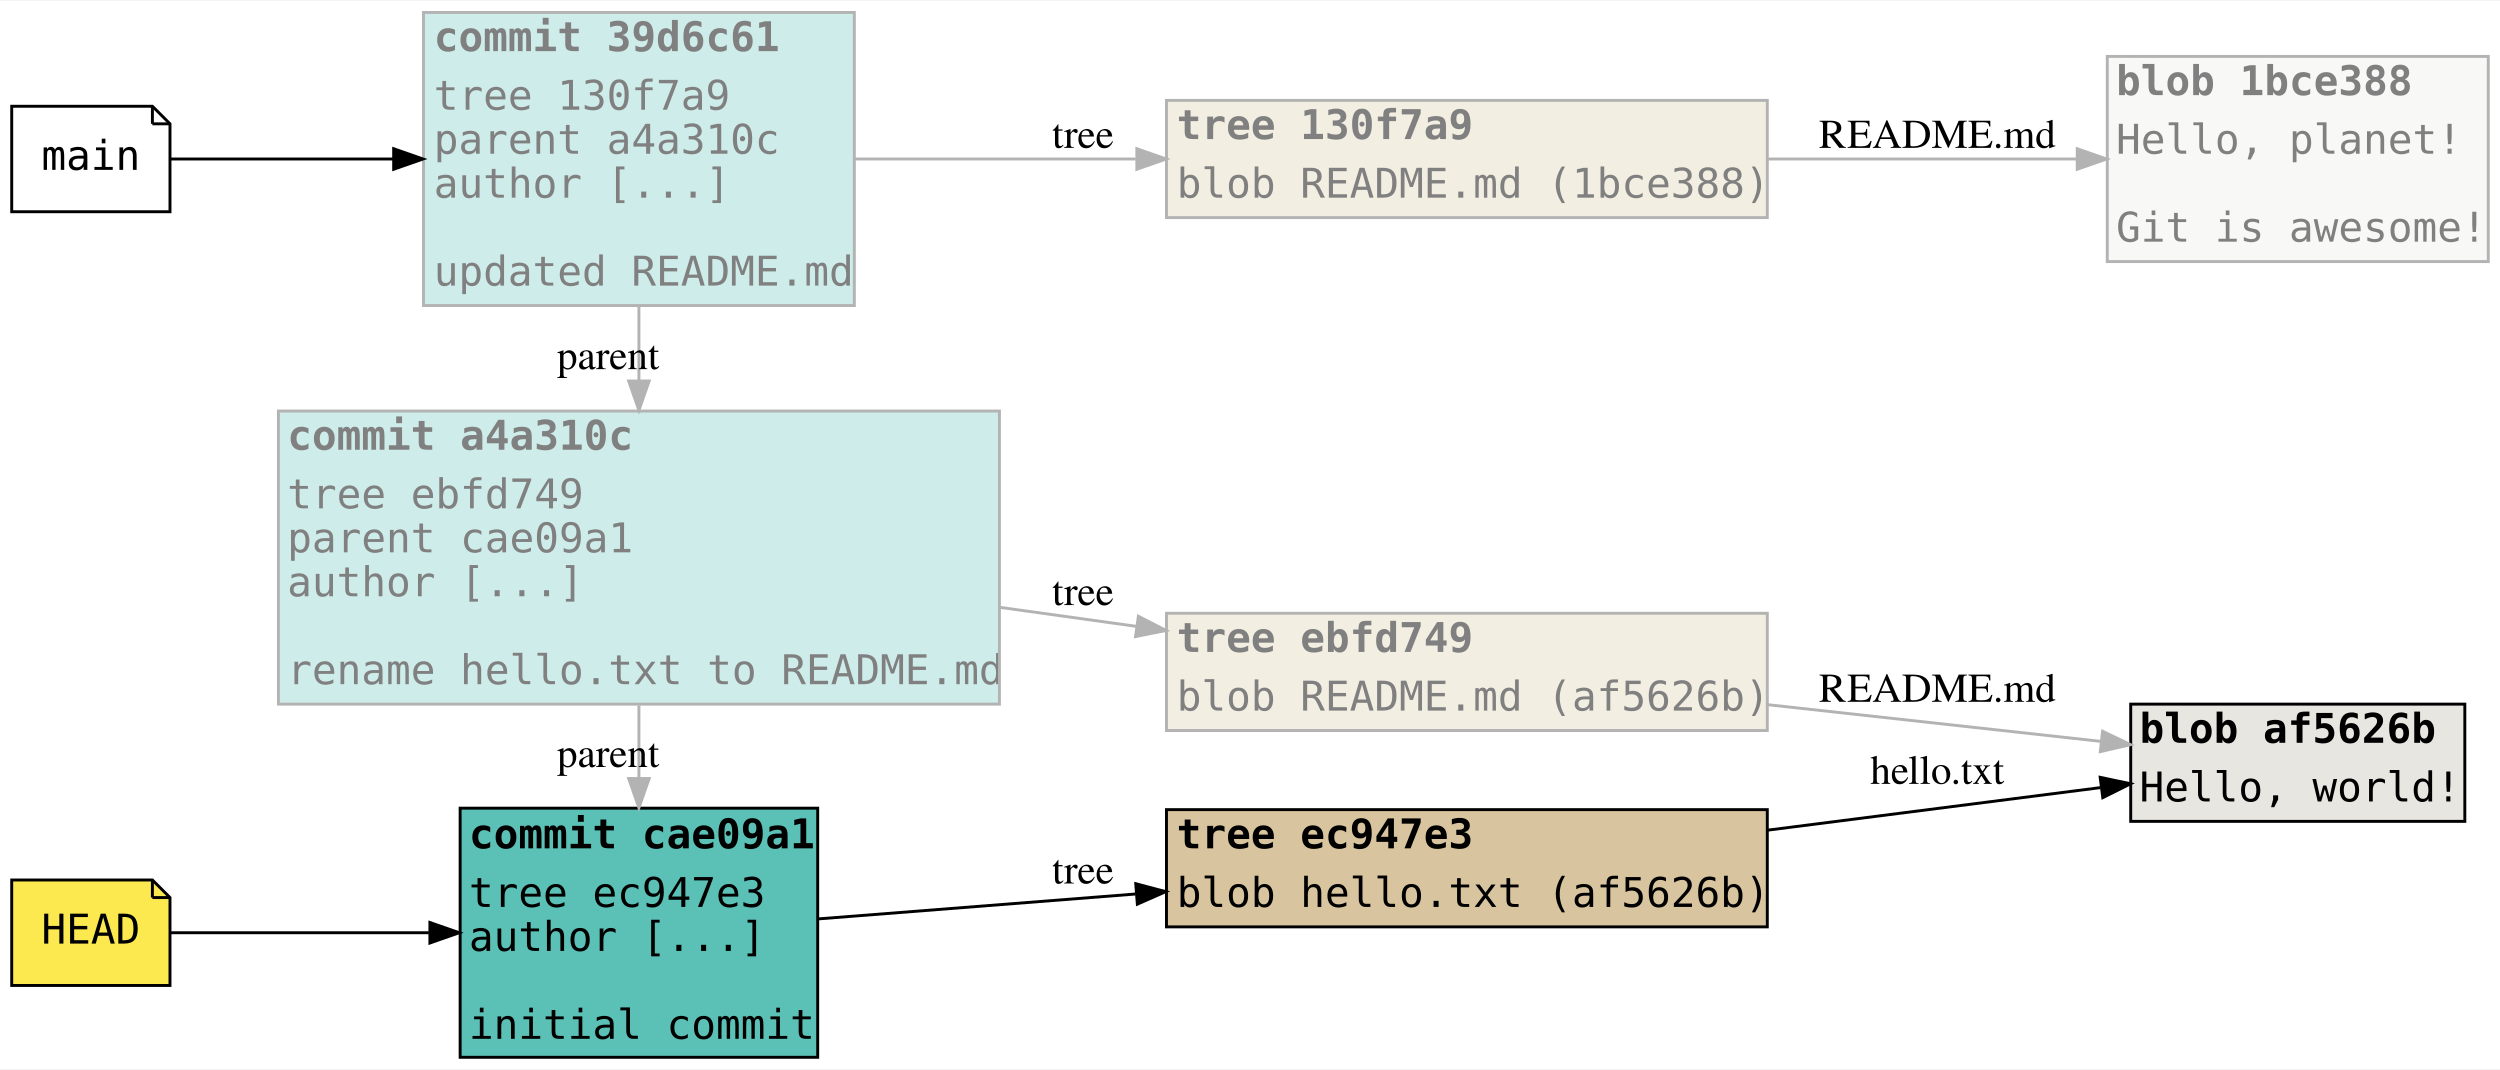
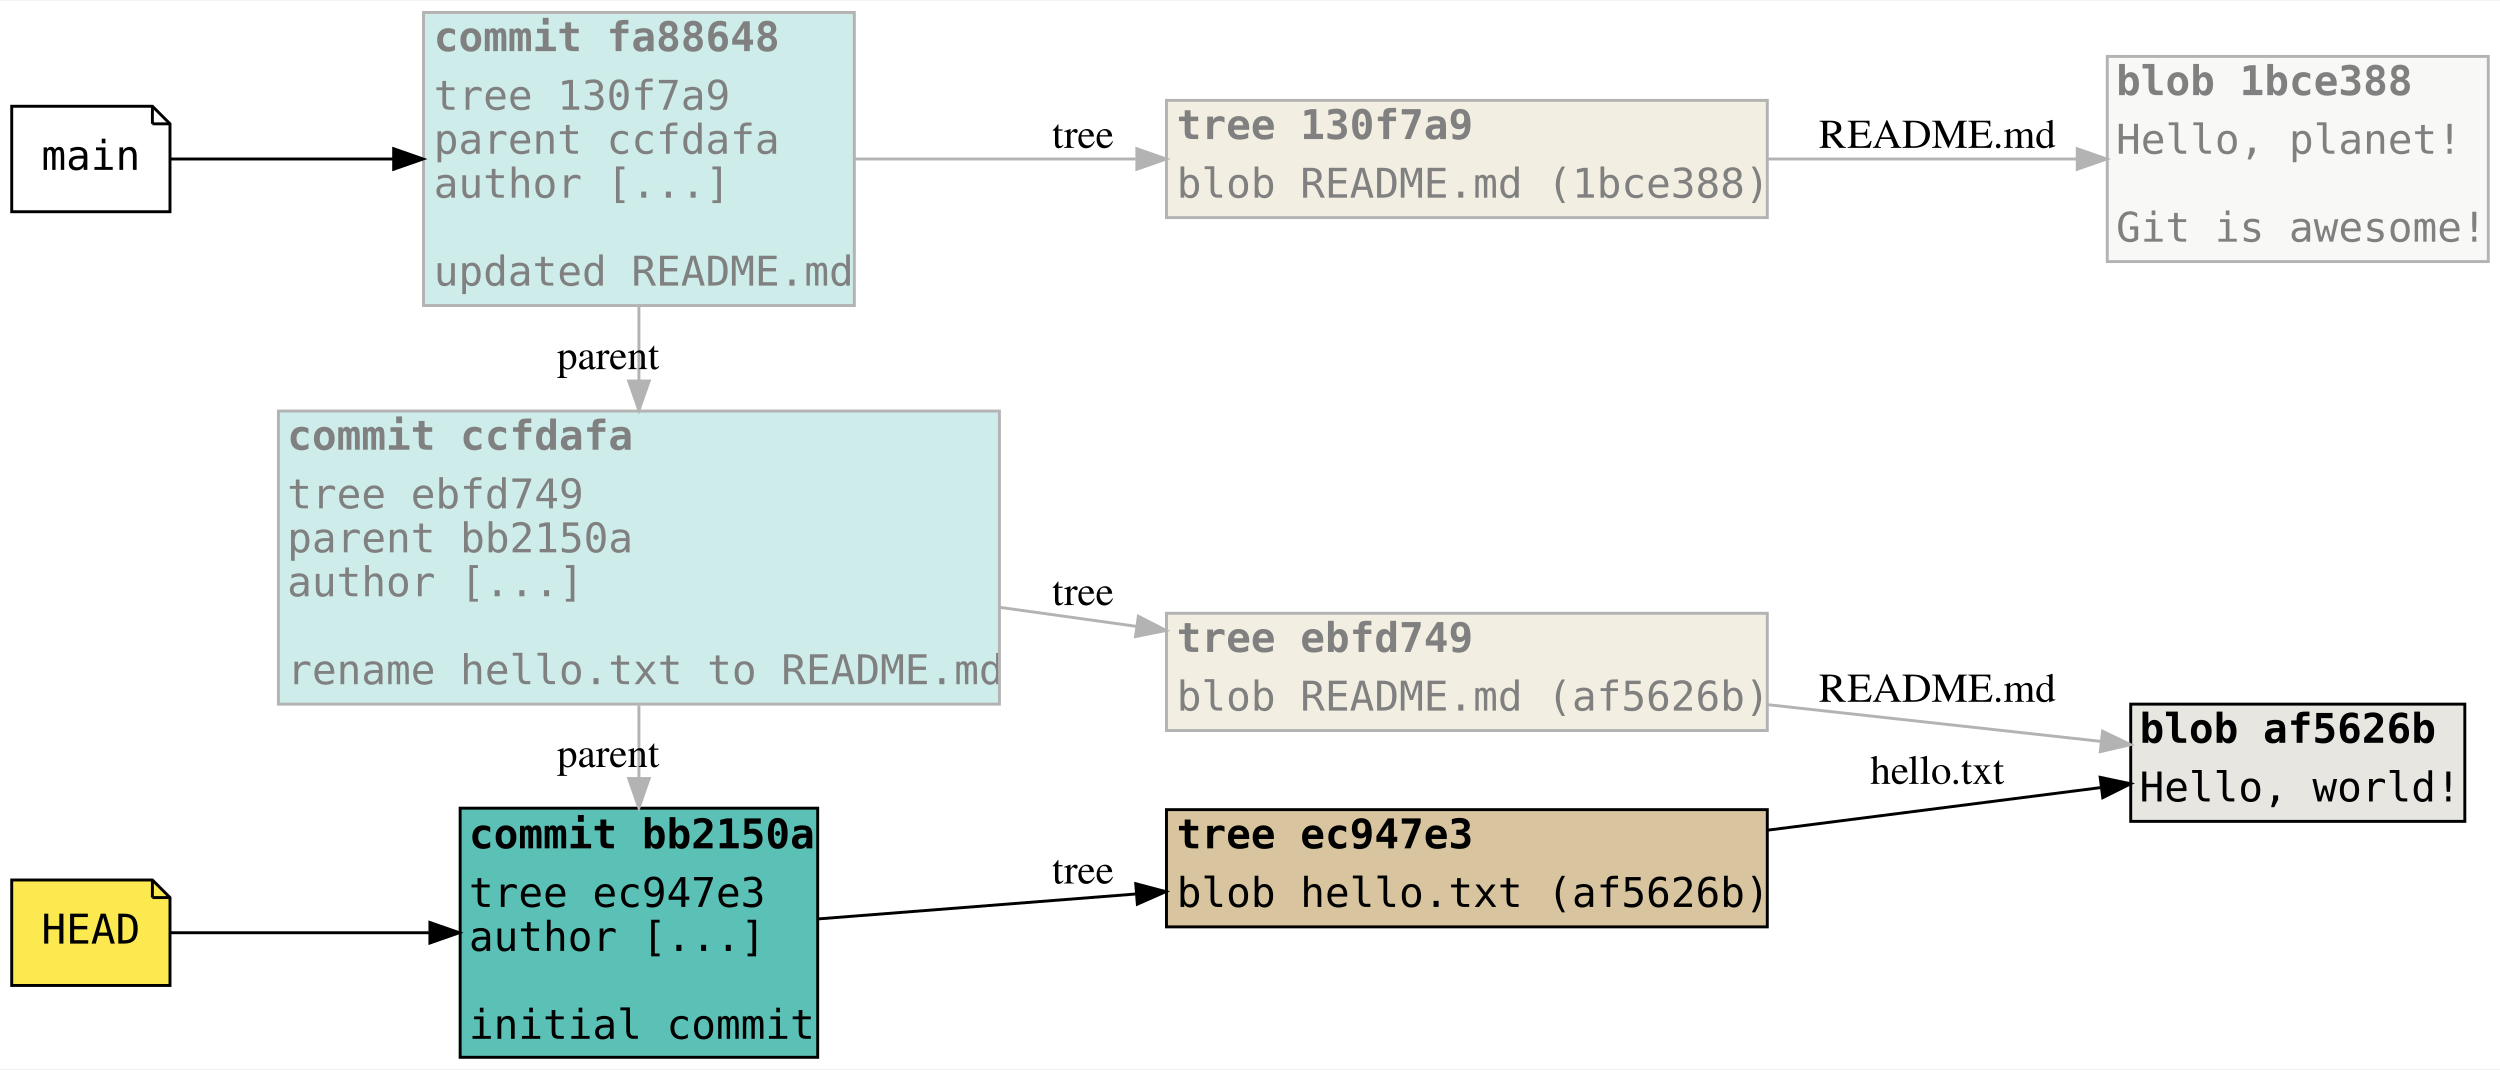
<svg xmlns="http://www.w3.org/2000/svg" width="853pt" height="365pt" viewBox="0.00 0.00 853.00 364.50">
  <g id="graph0" class="graph git-graph" transform="scale(1 1) rotate(0) translate(4 360.5)">
    <polygon fill="white" stroke="transparent" points="-4,4 -4,-360.5 849,-360.5 849,4 -4,4" />
    <g id="node1" class="node commit current">
      <polygon fill="#5bc0b5" stroke="transparent" points="153,0 153,-85 275,-85 275,0 153,0" />
-       <text text-anchor="start" x="156" y="-71.3" font-family="monospace" font-weight="bold" font-size="14.00" fill="#000000">commit cae09a1</text>
+       <text text-anchor="start" x="156" y="-71.3" font-family="monospace" font-weight="bold" font-size="14.00" fill="#000000">commit bb2150a</text>
      <text text-anchor="start" x="156" y="-51.3" font-family="monospace" font-size="14.00" fill="#000000">tree ec947e3  </text>
      <text text-anchor="start" x="156" y="-36.3" font-family="monospace" font-size="14.00" fill="#000000">author [...]  </text>
      <text text-anchor="start" x="156" y="-21.3" font-family="monospace" font-size="14.00" fill="#000000">              </text>
      <text text-anchor="start" x="156" y="-6.3" font-family="monospace" font-size="14.00" fill="#000000">initial commit</text>
      <polygon fill="none" stroke="#000000" points="153,0 153,-85 275,-85 275,0 153,0" />
    </g>
    <g id="node2" class="node tree current">
      <polygon fill="#d8c59f" stroke="transparent" points="394,-44.5 394,-84.5 599,-84.5 599,-44.5 394,-44.5" />
      <text text-anchor="start" x="397.5" y="-71.3" font-family="monospace" font-weight="bold" font-size="14.00" fill="#000000">tree ec947e3</text>
      <text text-anchor="start" x="397.5" y="-51.3" font-family="monospace" font-size="14.00" fill="#000000">blob hello.txt (af5626b)</text>
      <polygon fill="none" stroke="#000000" points="394,-44.5 394,-84.5 599,-84.5 599,-44.5 394,-44.5" />
    </g>
    <g id="edge1" class="edge current">
      <path fill="none" stroke="#000000" d="M275.17,-47.22C306.74,-49.7 346.44,-52.81 383.41,-55.71" />
      <polygon fill="#000000" stroke="#000000" points="383.52,-59.23 393.76,-56.52 384.06,-52.25 383.52,-59.23" />
      <text text-anchor="middle" x="365.5" y="-59.3" font-family="Times,serif" font-size="14.00">tree</text>
    </g>
    <g id="node3" class="node blob current">
      <polygon fill="#e7e6e1" stroke="transparent" points="723,-80.5 723,-120.5 837,-120.5 837,-80.5 723,-80.5" />
      <text text-anchor="start" x="726" y="-107.3" font-family="monospace" font-weight="bold" font-size="14.00" fill="#000000">blob af5626b</text>
      <text text-anchor="start" x="726" y="-87.3" font-family="monospace" font-size="14.00" fill="#000000">Hello, world!</text>
      <polygon fill="none" stroke="#000000" points="723,-80.5 723,-120.5 837,-120.5 837,-80.5 723,-80.5" />
    </g>
    <g id="edge2" class="edge current">
      <path fill="none" stroke="#000000" d="M599.13,-77.5C636.95,-82.33 678.86,-87.69 712.71,-92.02" />
      <polygon fill="#000000" stroke="#000000" points="712.58,-95.53 722.94,-93.33 713.47,-88.59 712.58,-95.53" />
      <text text-anchor="middle" x="657" y="-93.3" font-family="Times,serif" font-size="14.00">hello.txt</text>
    </g>
    <g id="node4" class="node commit faded">
      <polygon fill="#ceece9" stroke="transparent" points="140.5,-256.5 140.5,-356.5 287.5,-356.5 287.5,-256.5 140.5,-256.5" />
-       <text text-anchor="start" x="144" y="-343.3" font-family="monospace" font-weight="bold" font-size="14.00" fill="#808080">commit 39d6c61</text>
+       <text text-anchor="start" x="144" y="-343.3" font-family="monospace" font-weight="bold" font-size="14.00" fill="#808080">commit fa88648</text>
      <text text-anchor="start" x="144" y="-323.3" font-family="monospace" font-size="14.00" fill="#808080">tree 130f7a9     </text>
-       <text text-anchor="start" x="144" y="-308.3" font-family="monospace" font-size="14.00" fill="#808080">parent a4a310c   </text>
+       <text text-anchor="start" x="144" y="-308.3" font-family="monospace" font-size="14.00" fill="#808080">parent ccfdafa   </text>
      <text text-anchor="start" x="144" y="-293.3" font-family="monospace" font-size="14.00" fill="#808080">author [...]     </text>
      <text text-anchor="start" x="144" y="-278.3" font-family="monospace" font-size="14.00" fill="#808080">                 </text>
      <text text-anchor="start" x="144" y="-263.3" font-family="monospace" font-size="14.00" fill="#808080">updated README.md</text>
      <polygon fill="none" stroke="#b3b3b3" points="140.5,-256.5 140.5,-356.5 287.5,-356.5 287.5,-256.5 140.5,-256.5" />
    </g>
    <g id="node5" class="node tree faded">
      <polygon fill="#f3eee2" stroke="transparent" points="394,-286.5 394,-326.5 599,-326.5 599,-286.5 394,-286.5" />
      <text text-anchor="start" x="397.5" y="-313.3" font-family="monospace" font-weight="bold" font-size="14.00" fill="#808080">tree 130f7a9</text>
      <text text-anchor="start" x="397.5" y="-293.3" font-family="monospace" font-size="14.00" fill="#808080">blob README.md (1bce388)</text>
      <polygon fill="none" stroke="#b3b3b3" points="394,-286.5 394,-326.5 599,-326.5 599,-286.5 394,-286.5" />
    </g>
    <g id="edge3" class="edge faded">
      <path fill="none" stroke="#b3b3b3" d="M287.6,-306.5C316.82,-306.5 351.2,-306.5 383.49,-306.5" />
      <polygon fill="#b3b3b3" stroke="#b3b3b3" points="383.89,-310 393.89,-306.5 383.89,-303 383.89,-310" />
      <text text-anchor="middle" x="365.5" y="-310.3" font-family="Times,serif" font-size="14.00">tree</text>
    </g>
    <g id="node6" class="node commit faded">
      <polygon fill="#ceece9" stroke="transparent" points="91,-120.5 91,-220.5 337,-220.5 337,-120.5 91,-120.5" />
-       <text text-anchor="start" x="94" y="-207.3" font-family="monospace" font-weight="bold" font-size="14.00" fill="#808080">commit a4a310c</text>
+       <text text-anchor="start" x="94" y="-207.3" font-family="monospace" font-weight="bold" font-size="14.00" fill="#808080">commit ccfdafa</text>
      <text text-anchor="start" x="94" y="-187.3" font-family="monospace" font-size="14.00" fill="#808080">tree ebfd749                 </text>
-       <text text-anchor="start" x="94" y="-172.3" font-family="monospace" font-size="14.00" fill="#808080">parent cae09a1               </text>
+       <text text-anchor="start" x="94" y="-172.3" font-family="monospace" font-size="14.00" fill="#808080">parent bb2150a               </text>
      <text text-anchor="start" x="94" y="-157.3" font-family="monospace" font-size="14.00" fill="#808080">author [...]                 </text>
      <text text-anchor="start" x="94" y="-142.3" font-family="monospace" font-size="14.00" fill="#808080">                             </text>
      <text text-anchor="start" x="94" y="-127.3" font-family="monospace" font-size="14.00" fill="#808080">rename hello.txt to README.md</text>
      <polygon fill="none" stroke="#b3b3b3" points="91,-120.5 91,-220.5 337,-220.5 337,-120.5 91,-120.5" />
    </g>
    <g id="edge4" class="edge faded">
      <path fill="none" stroke="#b3b3b3" d="M214,-256.45C214,-248.17 214,-239.51 214,-231.01" />
      <polygon fill="#b3b3b3" stroke="#b3b3b3" points="217.5,-230.75 214,-220.75 210.5,-230.76 217.5,-230.75" />
      <text text-anchor="middle" x="203.5" y="-234.8" font-family="Times,serif" font-size="14.00">parent</text>
    </g>
    <g id="node7" class="node blob faded">
      <polygon fill="#f8f8f6" stroke="transparent" points="715,-271.5 715,-341.5 845,-341.5 845,-271.5 715,-271.5" />
      <text text-anchor="start" x="718" y="-328.3" font-family="monospace" font-weight="bold" font-size="14.00" fill="#808080">blob 1bce388</text>
      <text text-anchor="start" x="718" y="-308.3" font-family="monospace" font-size="14.00" fill="#808080">Hello, planet! </text>
      <text text-anchor="start" x="718" y="-293.3" font-family="monospace" font-size="14.00" fill="#808080">               </text>
      <text text-anchor="start" x="718" y="-278.3" font-family="monospace" font-size="14.00" fill="#808080">Git is awesome!</text>
      <polygon fill="none" stroke="#b3b3b3" points="715,-271.5 715,-341.5 845,-341.5 845,-271.5 715,-271.5" />
    </g>
    <g id="edge5" class="edge faded">
      <path fill="none" stroke="#b3b3b3" d="M599.13,-306.5C633.94,-306.5 672.23,-306.5 704.5,-306.5" />
      <polygon fill="#b3b3b3" stroke="#b3b3b3" points="704.75,-310 714.75,-306.5 704.75,-303 704.75,-310" />
      <text text-anchor="middle" x="657" y="-310.3" font-family="Times,serif" font-size="14.00">README.md</text>
    </g>
    <g id="edge7" class="edge faded">
      <path fill="none" stroke="#b3b3b3" d="M214,-120.07C214,-111.94 214,-103.5 214,-95.32" />
      <polygon fill="#b3b3b3" stroke="#b3b3b3" points="217.5,-95.12 214,-85.12 210.5,-95.12 217.5,-95.12" />
      <text text-anchor="middle" x="203.5" y="-99.05" font-family="Times,serif" font-size="14.00">parent</text>
    </g>
    <g id="node8" class="node tree faded">
      <polygon fill="#f3eee2" stroke="transparent" points="394,-111.5 394,-151.5 599,-151.5 599,-111.5 394,-111.5" />
      <text text-anchor="start" x="397.5" y="-138.3" font-family="monospace" font-weight="bold" font-size="14.00" fill="#808080">tree ebfd749</text>
      <text text-anchor="start" x="397.5" y="-118.3" font-family="monospace" font-size="14.00" fill="#808080">blob README.md (af5626b)</text>
      <polygon fill="none" stroke="#b3b3b3" points="394,-111.5 394,-151.5 599,-151.5 599,-111.5 394,-111.5" />
    </g>
    <g id="edge6" class="edge faded">
      <path fill="none" stroke="#b3b3b3" d="M337.22,-153.51C352.72,-151.35 368.52,-149.16 383.84,-147.02" />
      <polygon fill="#b3b3b3" stroke="#b3b3b3" points="384.41,-150.48 393.84,-145.64 383.45,-143.55 384.41,-150.48" />
      <text text-anchor="middle" x="365.5" y="-154.3" font-family="Times,serif" font-size="14.00">tree</text>
    </g>
    <g id="edge8" class="edge faded">
      <path fill="none" stroke="#b3b3b3" d="M599.13,-120.31C636.95,-116.14 678.86,-111.53 712.71,-107.8" />
      <polygon fill="#b3b3b3" stroke="#b3b3b3" points="713.39,-111.25 722.94,-106.67 712.62,-104.29 713.39,-111.25" />
      <text text-anchor="middle" x="657" y="-121.3" font-family="Times,serif" font-size="14.00">README.md</text>
    </g>
    <g id="node9" class="node ref">
      <polygon fill="white" stroke="black" points="48,-324.5 0,-324.5 0,-288.5 54,-288.5 54,-318.5 48,-324.5" />
      <polyline fill="none" stroke="black" points="48,-324.5 48,-318.5 " />
      <polyline fill="none" stroke="black" points="54,-318.5 48,-318.5 " />
      <text text-anchor="middle" x="27" y="-302.8" font-family="monospace" font-size="14.00">main</text>
    </g>
    <g id="edge9" class="edge ref">
      <path fill="none" stroke="black" d="M54.11,-306.5C74.07,-306.5 102.75,-306.5 130.26,-306.5" />
      <polygon fill="black" stroke="black" points="130.32,-310 140.32,-306.5 130.32,-303 130.32,-310" />
    </g>
    <g id="node10" class="node ref head">
      <polygon fill="#fce94f" stroke="black" points="48,-60.5 0,-60.5 0,-24.5 54,-24.5 54,-54.5 48,-60.5" />
      <polyline fill="none" stroke="black" points="48,-60.5 48,-54.5 " />
      <polyline fill="none" stroke="black" points="54,-54.5 48,-54.5 " />
      <text text-anchor="middle" x="27" y="-38.8" font-family="monospace" font-size="14.00">HEAD</text>
    </g>
    <g id="edge10" class="edge ref">
      <path fill="none" stroke="black" d="M54.11,-42.5C77.02,-42.5 111.41,-42.5 142.34,-42.5" />
      <polygon fill="black" stroke="black" points="142.68,-46 152.68,-42.5 142.68,-39 142.68,-46" />
    </g>
  </g>
</svg>
